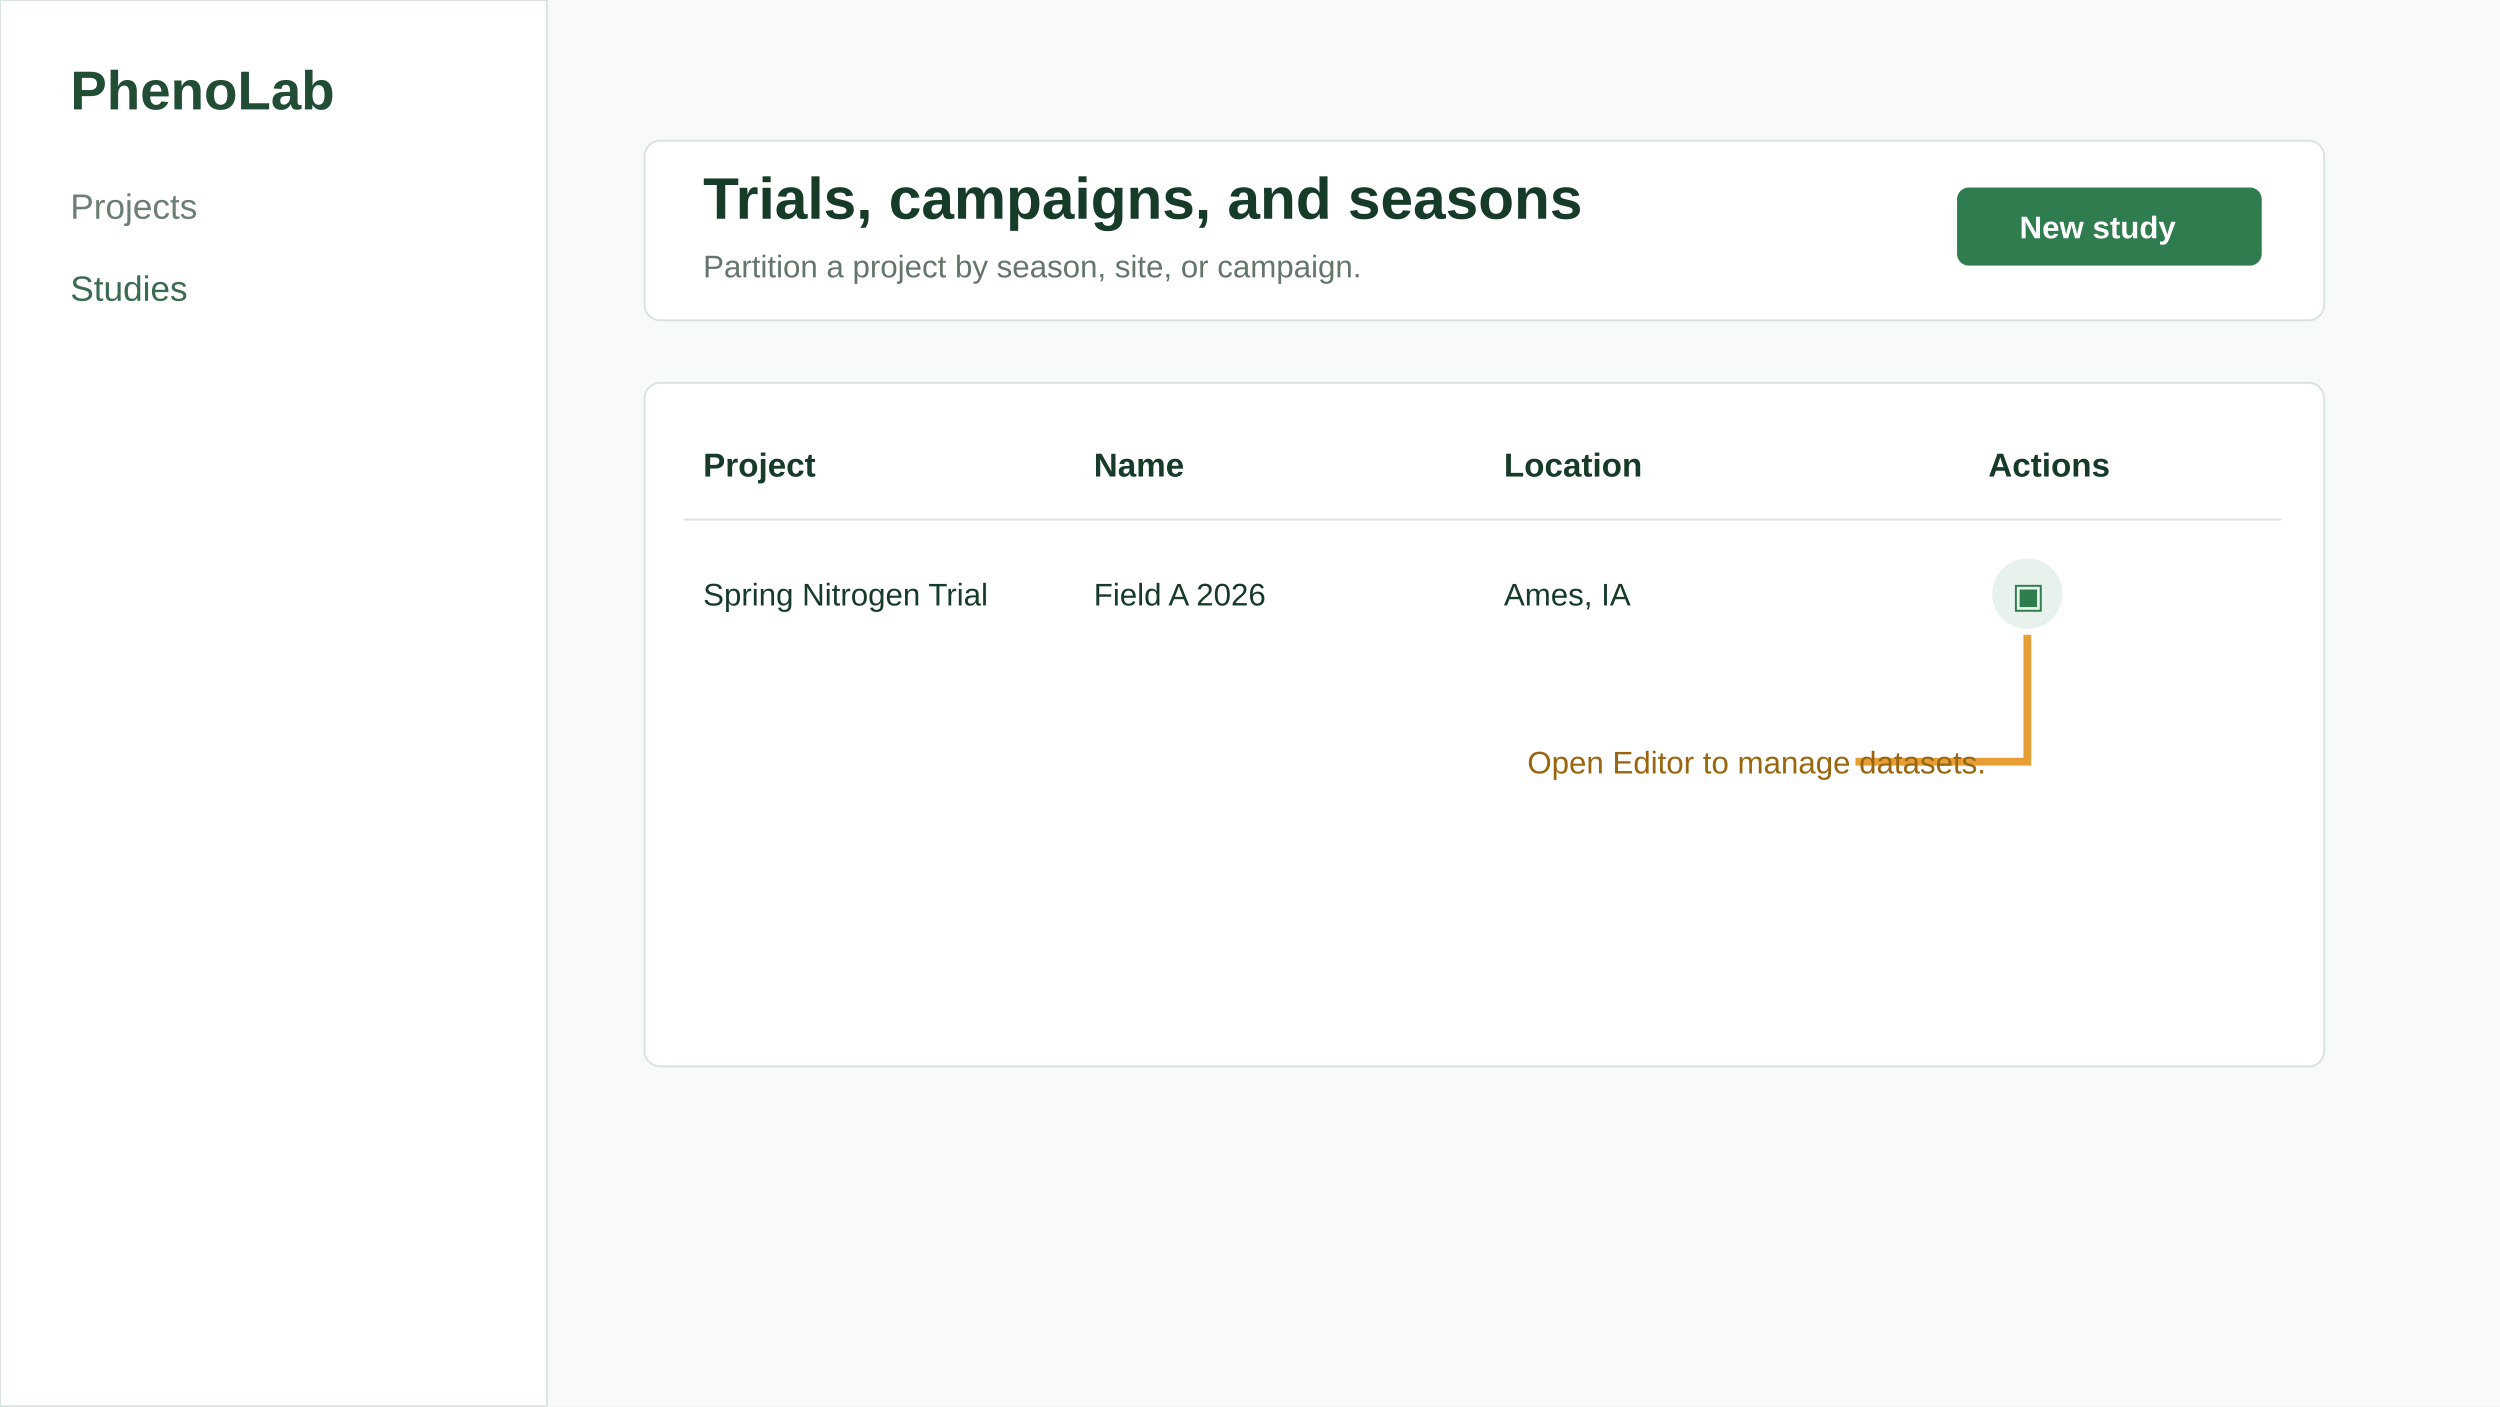
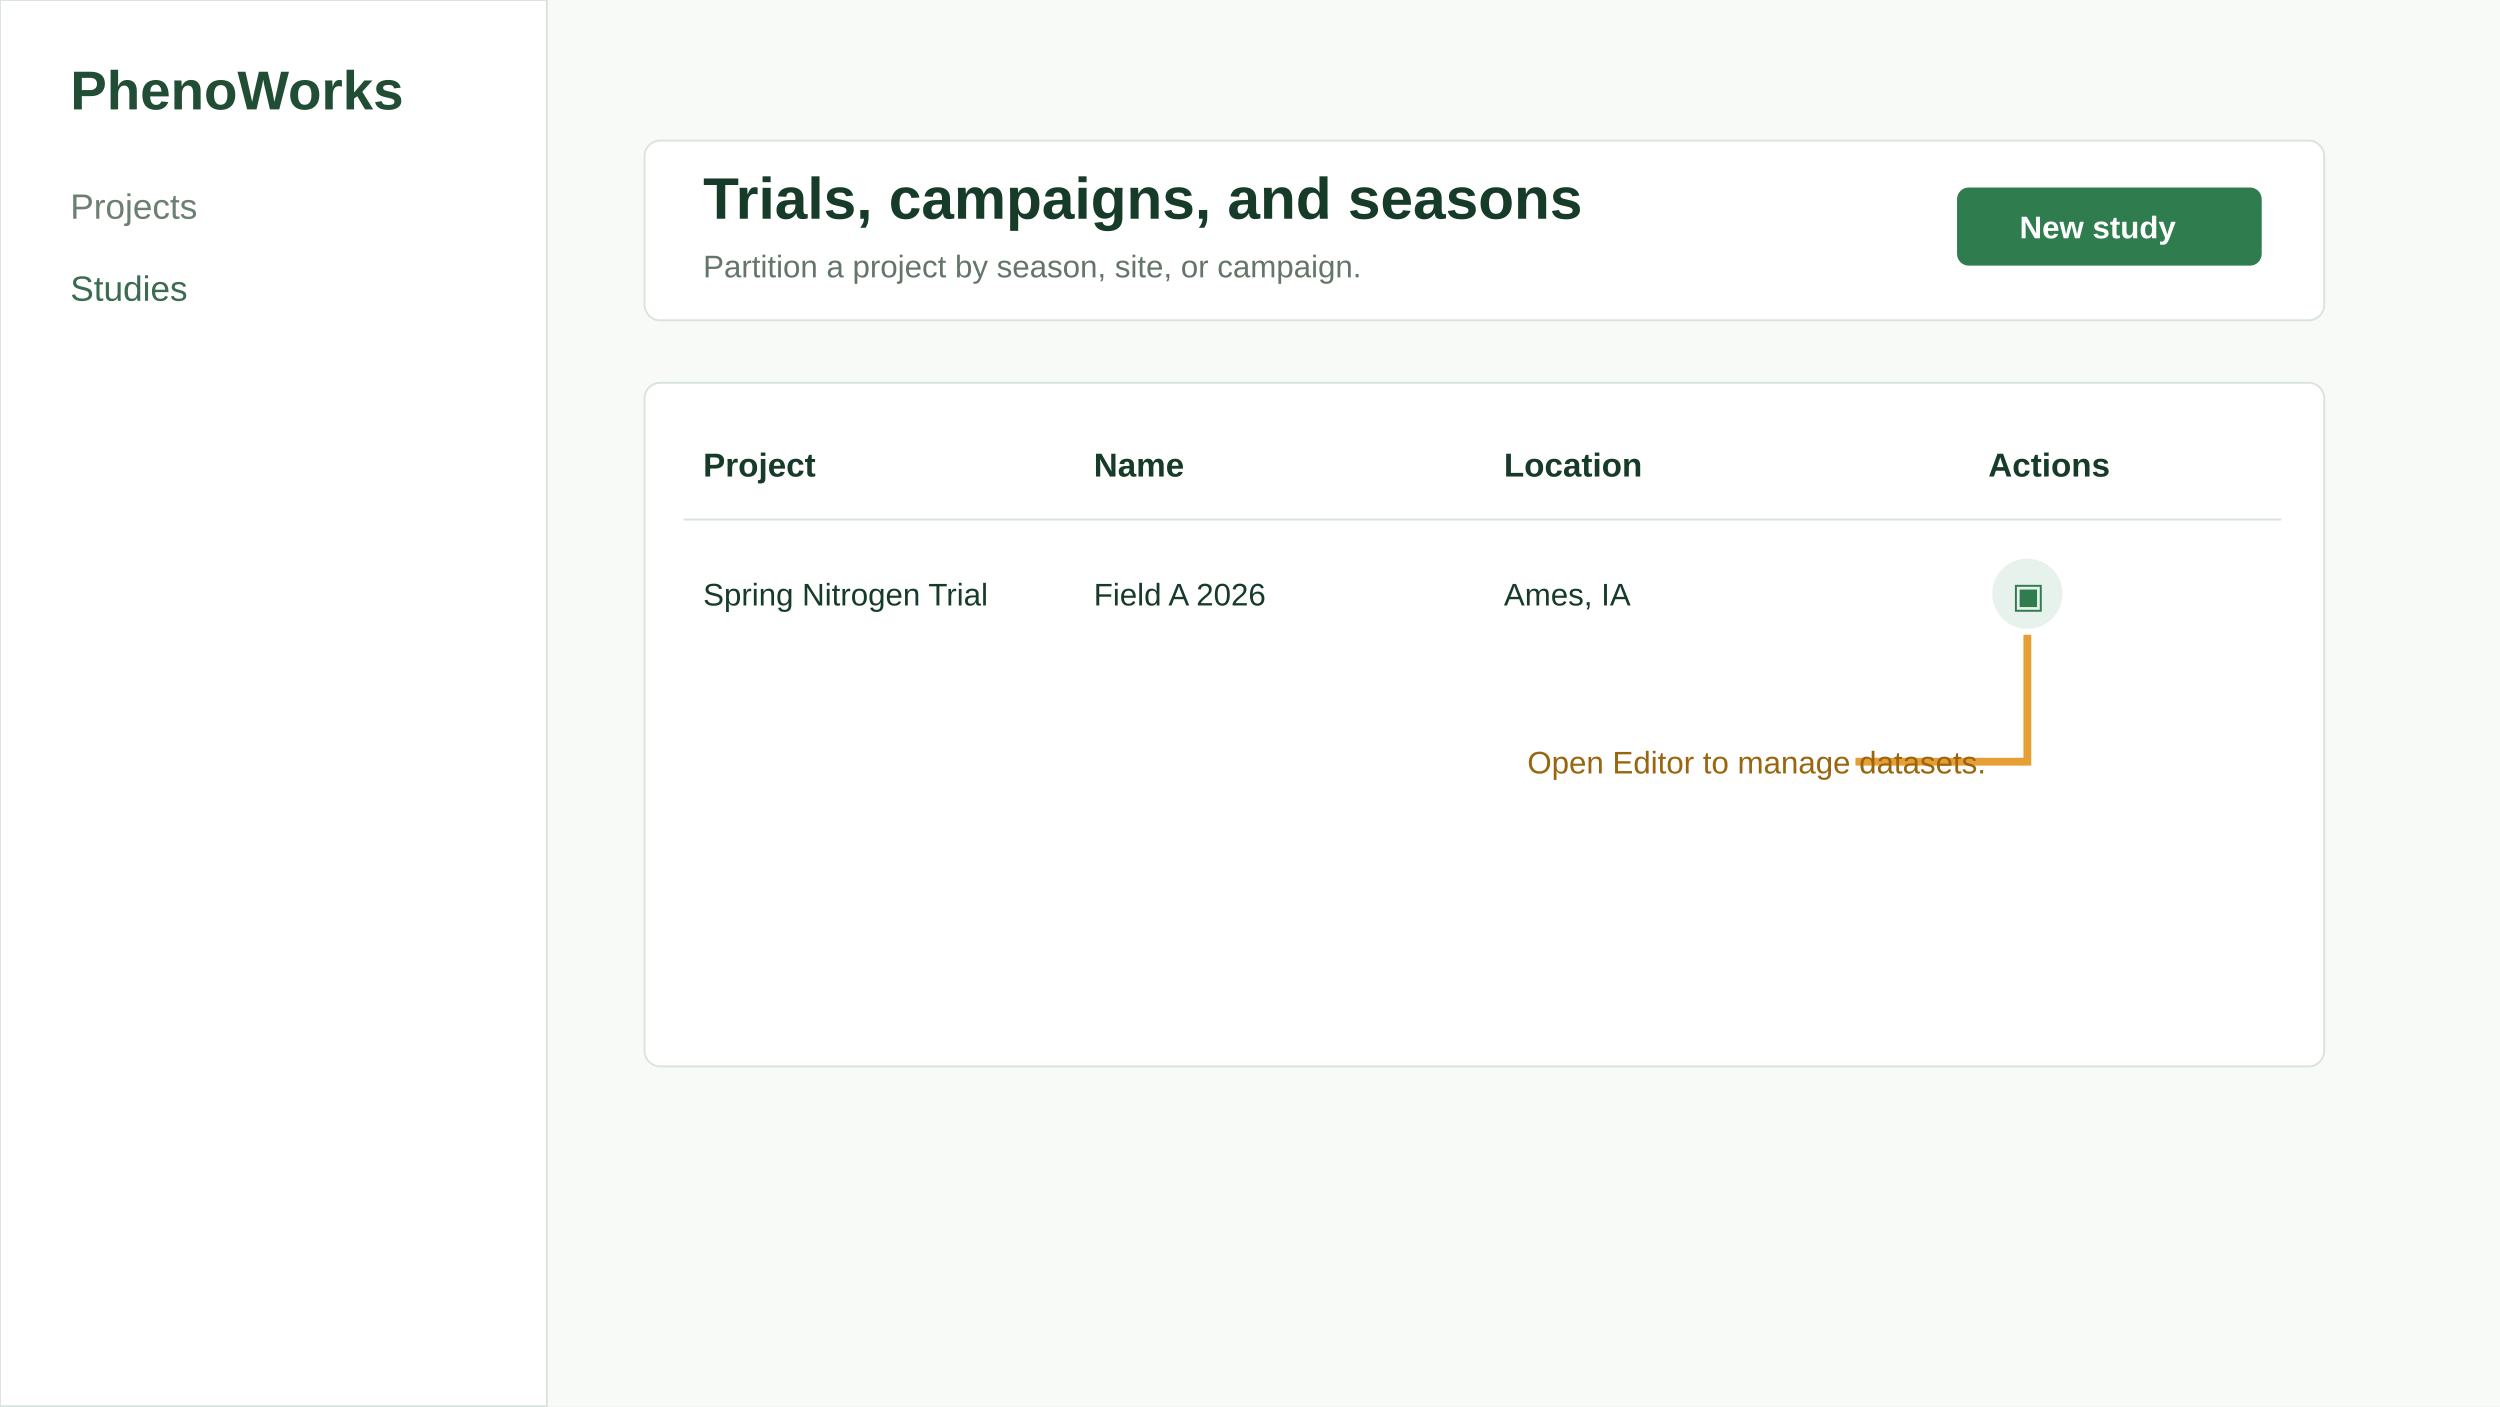
<svg xmlns="http://www.w3.org/2000/svg" width="1280" height="720" viewBox="0 0 1280 720" role="img" aria-label="Annotated Studies page placeholder">
  <rect width="1280" height="720" fill="#f7faf7" />
  <rect x="0" y="0" width="280" height="720" fill="#ffffff" stroke="#d9e4dc" />
-   <text x="36" y="56" font-family="Arial" font-size="28" font-weight="700" fill="#214d35">PhenoLab</text>
+   <text x="36" y="56" font-family="Arial" font-size="28" font-weight="700" fill="#214d35">PhenoWorks</text>
  <text x="36" y="112" font-family="Arial" font-size="18" fill="#6b7f72">Projects</text>
  <text x="36" y="154" font-family="Arial" font-size="18" fill="#3b6b50">Studies</text>
  <rect x="330" y="72" width="860" height="92" rx="8" fill="#ffffff" stroke="#d9e4dc" />
  <text x="360" y="112" font-family="Arial" font-size="30" font-weight="700" fill="#173b29">Trials, campaigns, and seasons</text>
  <text x="360" y="142" font-family="Arial" font-size="16" fill="#64766a">Partition a project by season, site, or campaign.</text>
  <rect x="1002" y="96" width="156" height="40" rx="6" fill="#2f7d4f" />
  <text x="1034" y="122" font-family="Arial" font-size="16" font-weight="700" fill="#ffffff">New study</text>
  <rect x="330" y="196" width="860" height="350" rx="8" fill="#ffffff" stroke="#d9e4dc" />
  <text x="360" y="244" font-family="Arial" font-size="17" font-weight="700" fill="#173b29">Project</text>
  <text x="560" y="244" font-family="Arial" font-size="17" font-weight="700" fill="#173b29">Name</text>
  <text x="770" y="244" font-family="Arial" font-size="17" font-weight="700" fill="#173b29">Location</text>
  <text x="1018" y="244" font-family="Arial" font-size="17" font-weight="700" fill="#173b29">Actions</text>
  <line x1="350" y1="266" x2="1168" y2="266" stroke="#d9e4dc" />
  <text x="360" y="310" font-family="Arial" font-size="16" fill="#173b29">Spring Nitrogen Trial</text>
  <text x="560" y="310" font-family="Arial" font-size="16" fill="#173b29">Field A 2026</text>
  <text x="770" y="310" font-family="Arial" font-size="16" fill="#173b29">Ames, IA</text>
  <circle cx="1038" cy="304" r="18" fill="#e8f2ec" />
  <text x="1030" y="311" font-family="Arial" font-size="18" fill="#2f7d4f">▣</text>
  <path d="M1038 325 L1038 390 L950 390" fill="none" stroke="#e79f35" stroke-width="4" />
  <text x="782" y="396" font-family="Arial" font-size="16" fill="#9a650f">Open Editor to manage datasets.</text>
</svg>
